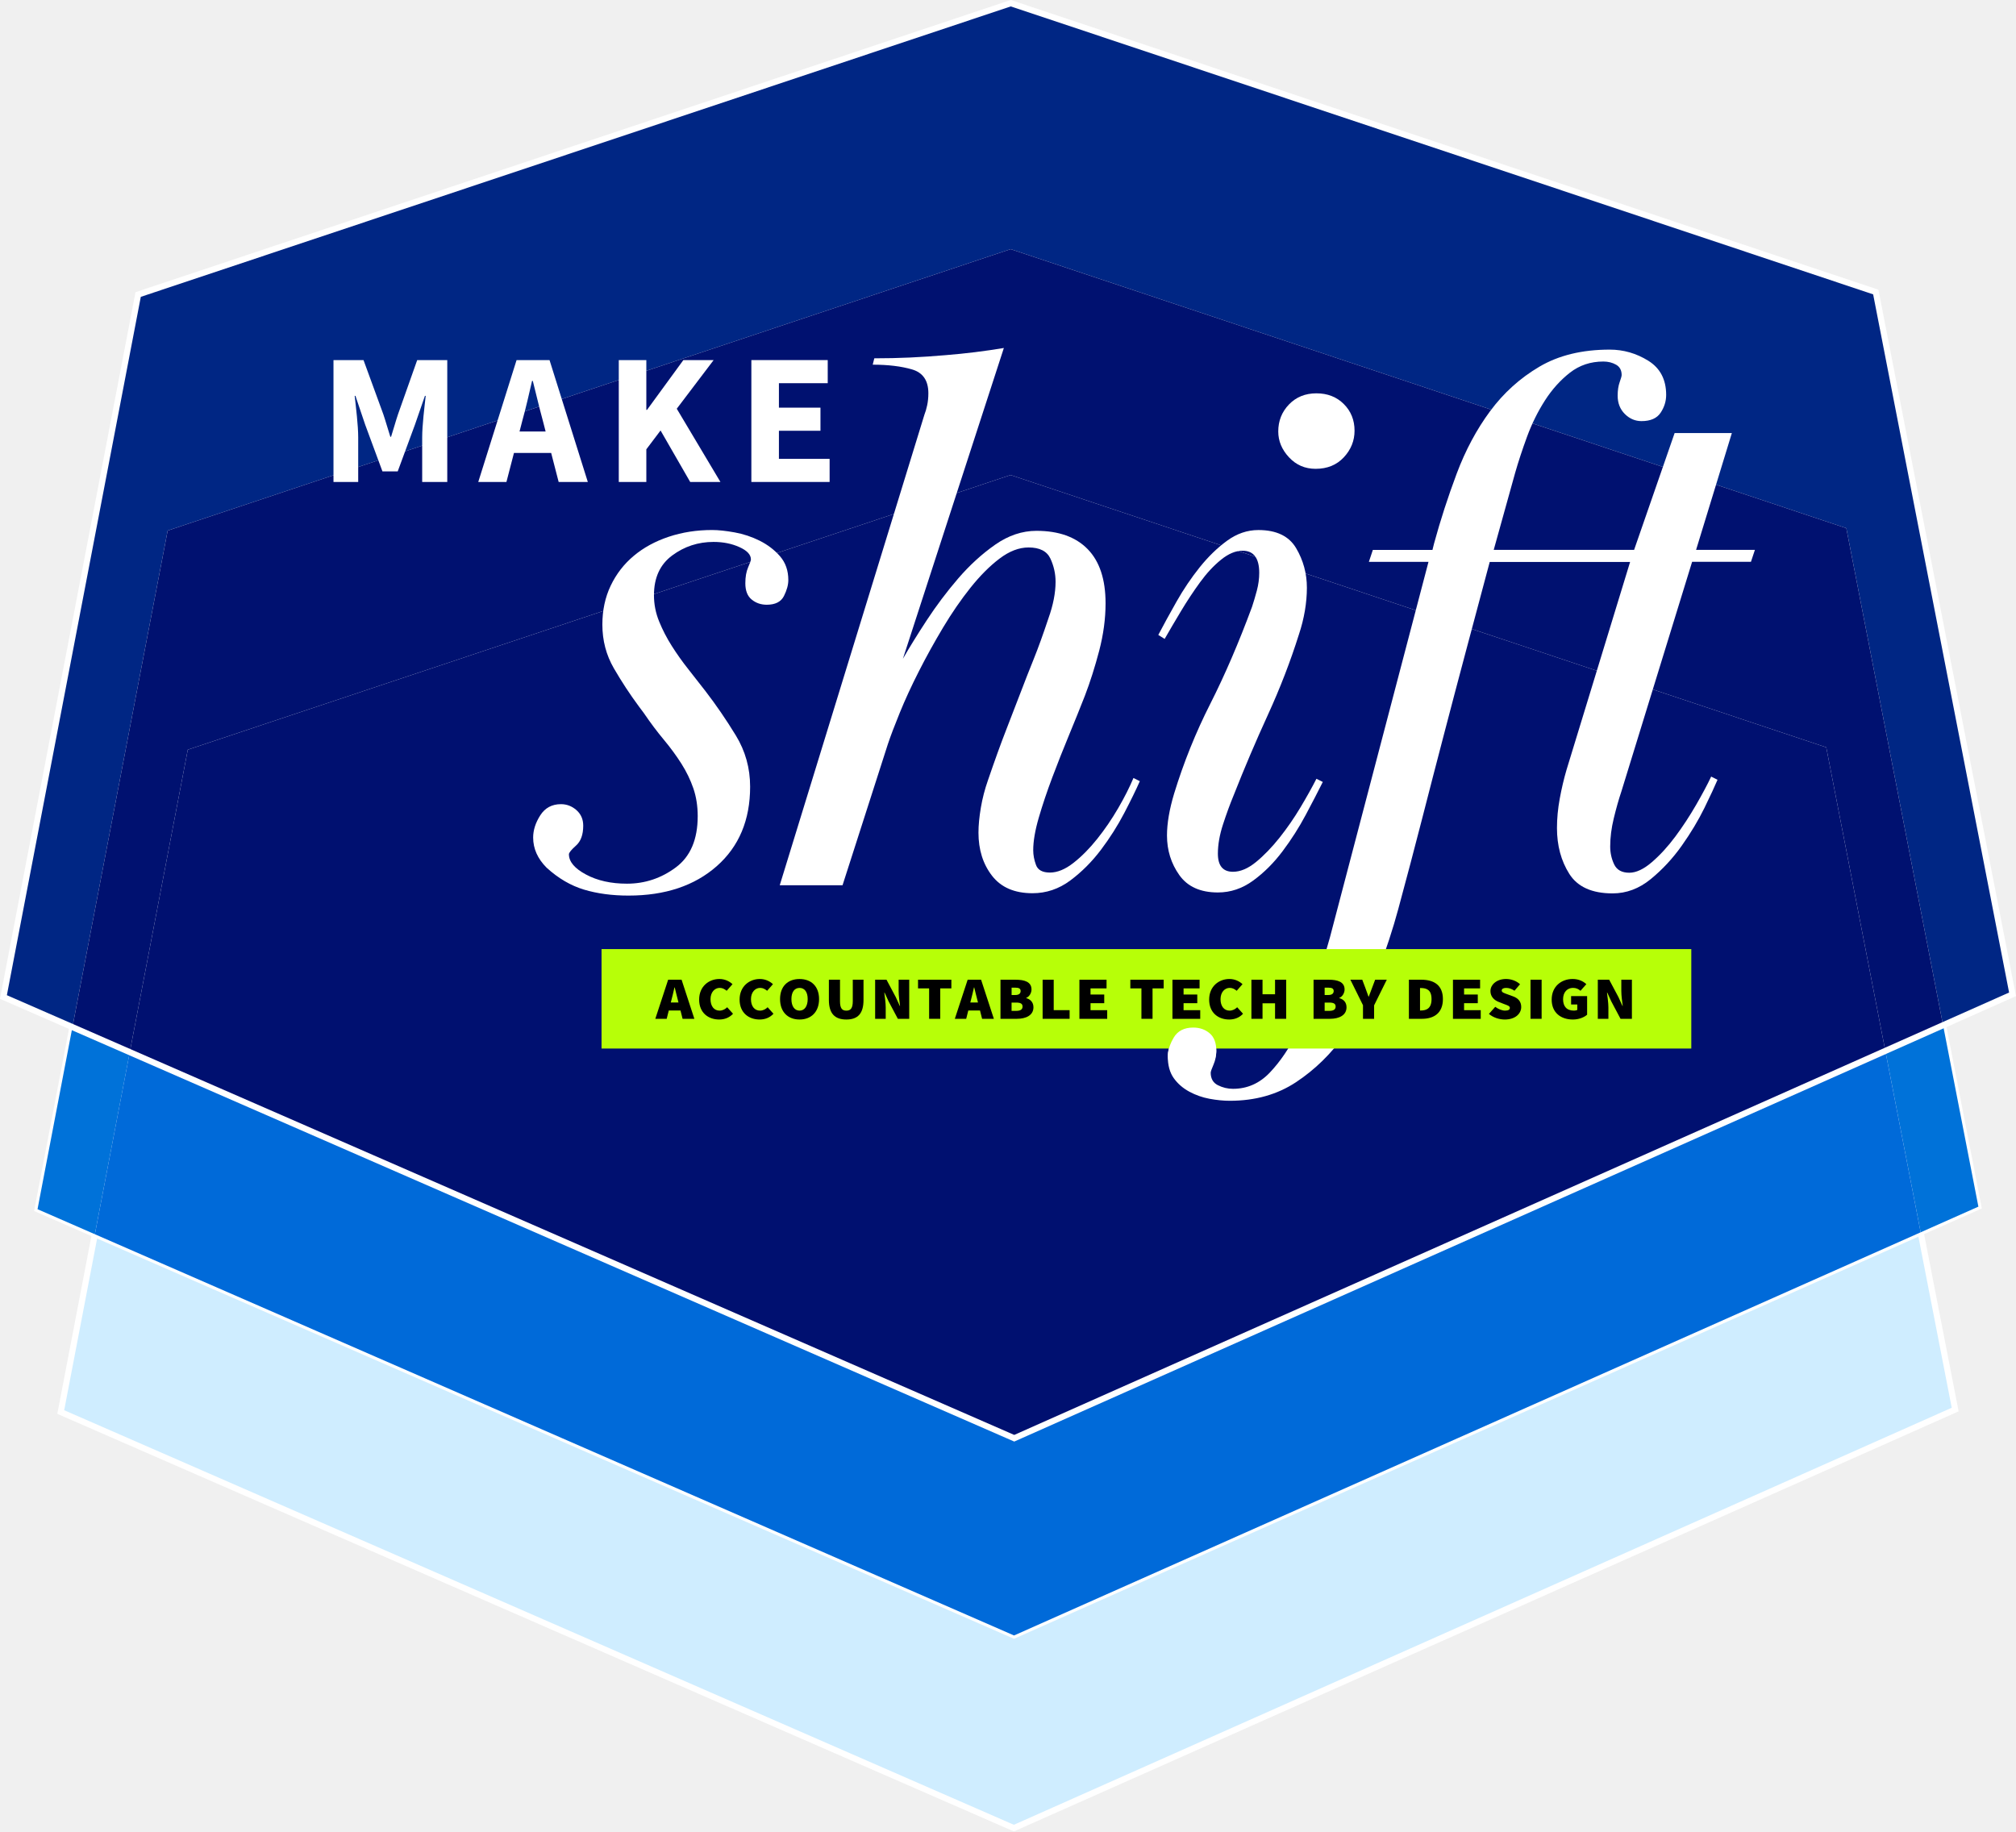
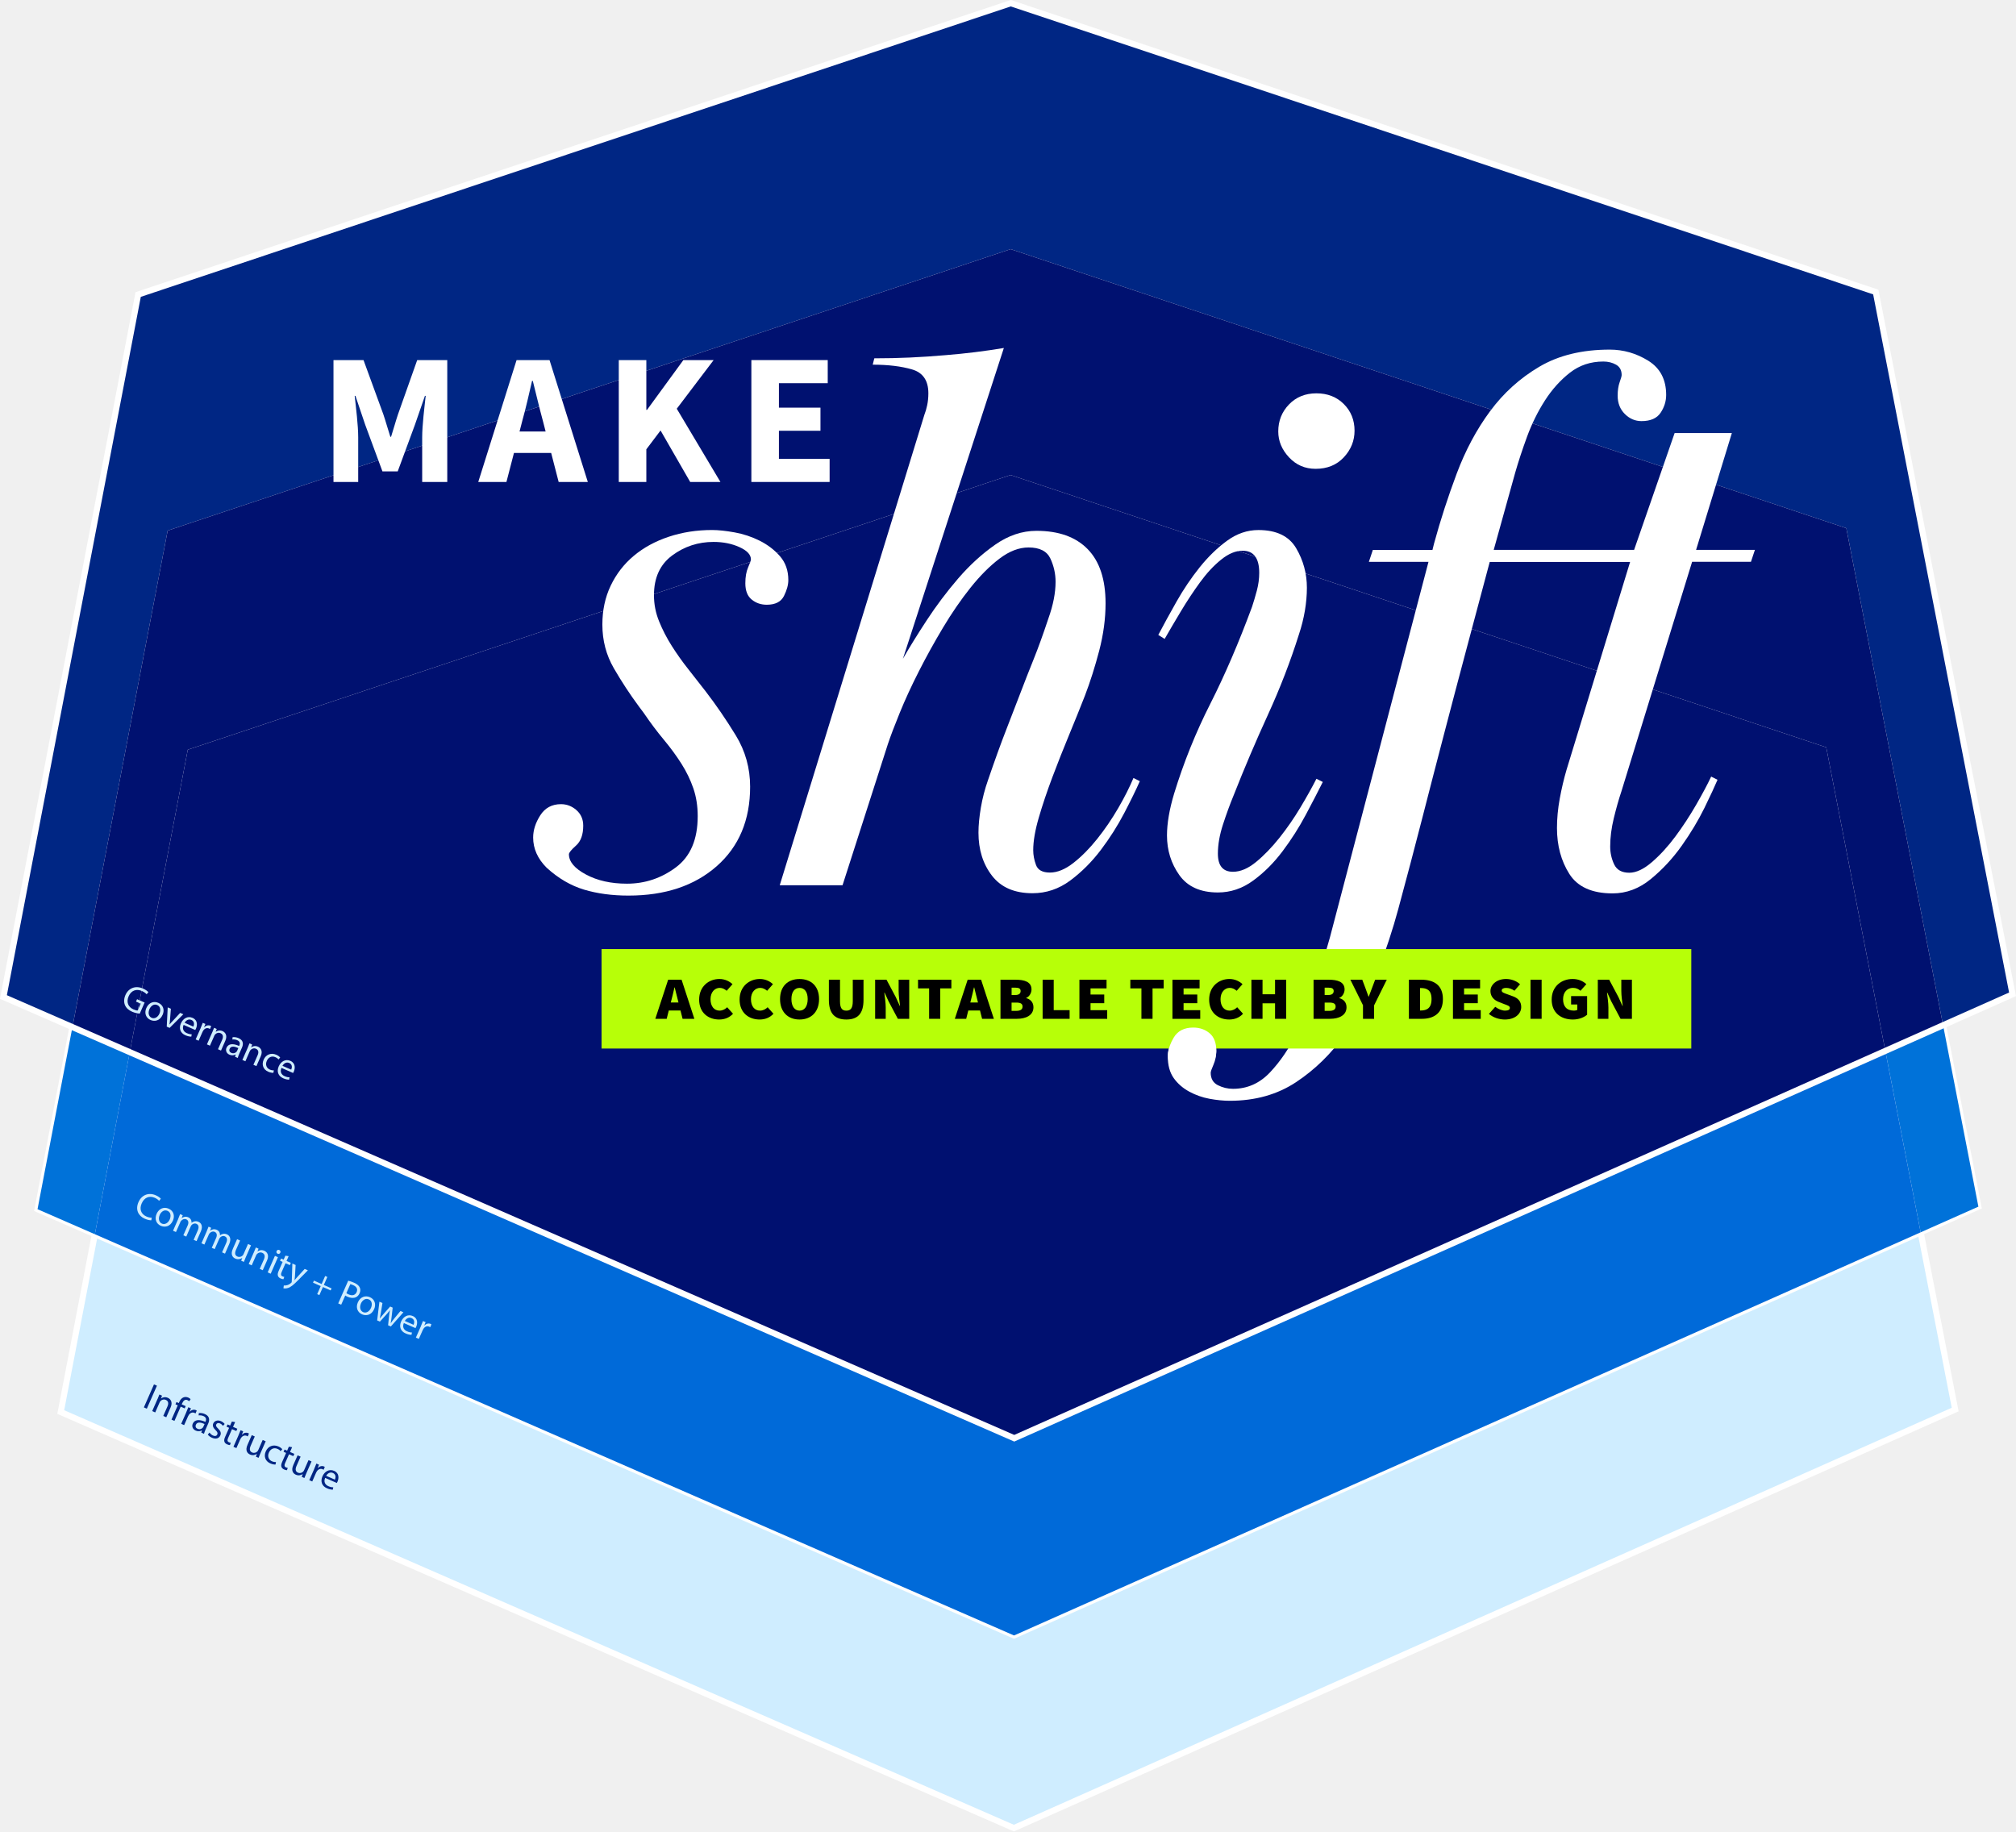
<svg xmlns="http://www.w3.org/2000/svg" id="Layer_2" data-name="Layer 2" viewBox="0 0 716.18 650.66">
  <defs>
    <style>
      .cls-1 {
        fill: #001070;
      }

      .cls-2 {
        fill: #0072d9;
      }

      .cls-3 {
        fill: #fff;
      }

      .cls-4 {
        fill: #b7ff08;
      }

      .cls-5 {
        fill: #006ad9;
      }

      .cls-6 {
        fill: #cfedff;
      }

      .cls-7 {
        fill: #001170;
      }

      .cls-8, .cls-9 {
        fill: none;
      }

+       .cls-10 {
+         isolation: isolate;
+       }
+ 
      .cls-9 {
        stroke: #fff;
        stroke-miterlimit: 10;
        stroke-width: 2.16px;
      }

-       .cls-10 {
+       .cls-11 {
        fill: #002684;
      }
    </style>
  </defs>
  <g id="a">
    <g>
      <polyline class="cls-6" points="682.31 437.81 360.23 581.04 33.7 438.49 21.58 501.66 360.18 649.48 694.57 500.78 682.31 437.81" />
      <polygon class="cls-9" points="359.02 168.76 648.77 265.51 694.57 500.78 360.18 649.48 21.58 501.66 66.71 266.35 359.02 168.76" />
      <rect class="cls-8" x="101.51" y="377.24" width="17.37" height="160.73" transform="translate(-353.04 374.18) rotate(-66.25)" />
      <rect class="cls-8" x="93.6" y="441.07" width="17.37" height="160.73" transform="translate(-416.19 405.07) rotate(-66.25)" />
+       <g class="cls-10">
+         <path class="cls-11" d="M55.75,492.3l-3.59,8.17-1.05-.46,3.59-8.17,1.05.46Z" />
+         <path class="cls-11" d="M55.97,497.04c.27-.61.47-1.11.65-1.61l.94.42-.37,1h.02c.54-.42,1.46-.67,2.43-.24.81.36,1.86,1.4.97,3.41l-1.54,3.5-1.07-.47,1.49-3.38c.42-.95.41-1.89-.6-2.33-.7-.31-1.47-.05-1.91.46-.11.11-.21.28-.29.47l-1.55,3.53-1.07-.47,1.88-4.28Z" />
+         <path class="cls-11" d="M60.93,504.33l2.22-5.05-.82-.36.36-.81.82.36.12-.28c.36-.82.88-1.5,1.58-1.75.57-.21,1.17-.14,1.67.08.38.17.67.39.83.57l-.51.76c-.13-.14-.32-.3-.62-.43-.91-.4-1.49.3-1.89,1.2l-.14.32,1.42.62-.36.81-1.42-.62-2.22,5.06-1.05-.46Z" />
+         <path class="cls-11" d="M66.14,501.8c.3-.69.55-1.29.76-1.85l.93.41-.47,1.17.05.02c.61-.67,1.47-.88,2.19-.57.12.05.2.1.29.17l-.44,1.01c-.1-.07-.2-.13-.35-.2-.75-.33-1.54,0-2.03.74-.09.13-.19.29-.27.48l-1.38,3.13-1.05-.46,1.78-4.04Z" />
+         <path class="cls-11" d="M71.51,508.98l.24-.78-.04-.02c-.53.32-1.34.45-2.18.08-1.19-.52-1.43-1.63-1.05-2.47.62-1.42,2.23-1.64,4.49-.63l.05-.12c.21-.48.46-1.42-.74-1.94-.55-.24-1.19-.32-1.72-.24l.07-.81c.62-.1,1.42,0,2.16.33,1.79.79,1.69,2.21,1.17,3.38l-.97,2.19c-.22.51-.42,1.02-.52,1.45l-.97-.43ZM72.67,505.92c-1.15-.54-2.57-.91-3.07.23-.3.69.01,1.22.56,1.46.76.34,1.46.06,1.85-.36.08-.09.16-.2.21-.31l.45-1.02Z" />
+         <path class="cls-11" d="M74.45,508.97c.22.35.69.81,1.22,1.04.78.34,1.31.11,1.52-.37.22-.51.04-.92-.62-1.56-.89-.84-1.13-1.64-.82-2.34.42-.95,1.52-1.38,2.78-.83.59.26,1.04.66,1.28,1l-.61.66c-.17-.25-.51-.63-1.05-.87-.63-.28-1.14-.07-1.33.37-.21.48.04.86.68,1.48.85.84,1.15,1.58.76,2.45-.45,1.03-1.57,1.41-2.97.79-.64-.28-1.17-.7-1.47-1.13l.62-.7Z" />
+         <path class="cls-11" d="M83.52,505.25l-.74,1.68,1.53.67-.36.81-1.53-.67-1.39,3.16c-.32.73-.3,1.23.3,1.49.28.12.5.18.65.2l-.3.82c-.24,0-.6-.09-1.01-.27-.5-.22-.83-.55-.95-.96-.16-.45-.04-1.02.26-1.71l1.41-3.2-.91-.4.36-.81.91.4.62-1.41,1.16.18Z" />
+         <path class="cls-11" d="M84.7,509.97c.3-.69.55-1.29.76-1.85l.93.41-.47,1.17.05.02c.61-.67,1.47-.88,2.19-.57.12.05.2.1.29.17l-.44,1.01c-.1-.07-.2-.13-.35-.2-.75-.33-1.54,0-2.03.74-.09.13-.19.29-.27.47l-1.38,3.13-1.05-.46,1.78-4.04Z" />
+         <path class="cls-11" d="M92.51,516.31c-.27.61-.49,1.14-.66,1.62l-.95-.42.36-.98h-.02c-.49.34-1.38.69-2.42.23-.92-.41-1.8-1.4-.89-3.46l1.51-3.43,1.07.47-1.43,3.25c-.49,1.12-.48,2.02.49,2.44.71.32,1.43.04,1.83-.35.13-.13.25-.31.34-.5l1.58-3.6,1.07.47-1.88,4.27Z" />
+         <path class="cls-11" d="M97.85,520.31c-.34.02-1.05-.05-1.83-.4-1.77-.78-2.39-2.49-1.6-4.28.79-1.81,2.61-2.57,4.52-1.73.63.28,1.12.68,1.35.95l-.6.72c-.19-.26-.53-.57-1.11-.82-1.35-.59-2.51.08-3.05,1.31-.6,1.36-.09,2.58,1.07,3.09.61.27,1.08.29,1.44.29l-.17.88Z" />
+         <path class="cls-11" d="M103.77,514.16l-.74,1.69,1.53.67-.36.81-1.53-.67-1.39,3.16c-.32.73-.3,1.23.3,1.49.28.12.5.18.65.2l-.3.82c-.24,0-.6-.09-1.01-.27-.5-.22-.83-.55-.95-.96-.16-.45-.04-1.02.26-1.71l1.41-3.2-.91-.4.36-.81.91.4.62-1.41,1.17.18Z" />
+         <path class="cls-11" d="M108.79,523.48c-.27.61-.49,1.14-.66,1.62l-.95-.42.36-.98h-.02c-.49.34-1.38.69-2.42.23-.92-.41-1.8-1.4-.89-3.46l1.51-3.43,1.07.47-1.43,3.25c-.49,1.12-.48,2.02.49,2.44.72.32,1.43.04,1.83-.35.13-.13.25-.31.34-.5l1.58-3.6,1.07.47-1.88,4.27Z" />
+         <path class="cls-11" d="M111.64,521.82c.3-.69.55-1.29.76-1.85l.93.41-.47,1.17.05.02c.61-.67,1.47-.88,2.19-.57.12.05.2.1.29.17l-.44,1.01c-.1-.07-.2-.13-.35-.2-.75-.33-1.54,0-2.03.74-.09.13-.19.29-.27.48l-1.38,3.13-1.05-.46,1.78-4.04Z" />
+         <path class="cls-11" d="M115.51,525.07c-.61,1.45.05,2.45,1.12,2.92.76.34,1.28.41,1.76.41l-.15.84c-.45,0-1.18-.08-2.11-.5-1.81-.79-2.36-2.46-1.58-4.23.78-1.77,2.43-2.7,4.14-1.95,1.92.84,1.68,2.75,1.21,3.83-.1.22-.19.38-.25.48l-4.12-1.81ZM118.97,525.68c.31-.67.48-1.86-.72-2.38-1.08-.47-1.99.31-2.4,1.01l3.12,1.37Z" />
+       </g>
      <polygon class="cls-9" points="359.04 88.52 655.9 187.65 702.82 428.69 360.23 581.04 13.33 429.6 59.56 188.51 359.04 88.52" />
      <path class="cls-2" d="M25.73,364.91l-12.4,64.69,20.37,8.89,12.41-64.69-20.37-8.89M690.27,364.23l-20.51,9.12,12.55,64.46,20.51-9.12-12.55-64.46" />
-       <polyline class="cls-10" points="359.08 1.14 49.08 104.64 1.22 354.21 25.73 364.91 59.56 188.51 359.04 88.52 655.9 187.65 690.27 364.23 714.95 353.26 666.37 103.75 359.08 1.14" />
+       <polyline class="cls-11" points="359.08 1.14 49.08 104.64 1.22 354.21 25.73 364.91 59.56 188.51 359.04 88.52 655.9 187.65 690.27 364.23 714.95 353.26 666.37 103.75 359.08 1.14" />
      <polyline class="cls-7" points="359.04 88.52 59.56 188.51 25.73 364.91 46.1 373.8 66.71 266.35 359.02 168.76 648.77 265.51 669.76 373.35 690.27 364.23 655.9 187.65 359.04 88.52" />
      <polyline class="cls-1" points="359.02 168.76 66.71 266.35 46.1 373.8 360.31 510.97 669.76 373.35 648.77 265.51 359.02 168.76" />
      <rect class="cls-8" x="70.98" y="292.3" width="17.37" height="160.73" transform="translate(-293.53 295.5) rotate(-66.25)" />
+       <g class="cls-10">
+         <path class="cls-6" d="M49.66,360.11c-.55-.04-1.6-.17-2.71-.66-1.24-.54-2.12-1.31-2.58-2.42-.4-.99-.36-2.27.2-3.54,1.08-2.43,3.54-3.48,6.28-2.27.95.42,1.6.95,1.87,1.27l-.63.75c-.35-.39-.83-.78-1.65-1.15-1.99-.88-3.83-.21-4.73,1.84-.91,2.07-.2,3.85,1.7,4.68.69.3,1.21.42,1.5.4l1.07-2.44-1.66-.73.37-.85,2.69,1.18-1.73,3.93Z" />
+         <path class="cls-6" d="M57.76,360.55c-.95,2.17-2.87,2.45-4.29,1.83-1.59-.7-2.3-2.4-1.48-4.26.86-1.96,2.65-2.55,4.28-1.83,1.68.74,2.29,2.47,1.5,4.26ZM53.08,358.56c-.57,1.29-.25,2.58.79,3.04,1.02.45,2.2-.17,2.78-1.5.44-.99.49-2.47-.77-3.03-1.26-.56-2.32.37-2.81,1.48Z" />
+         <path class="cls-6" d="M60.71,358.4l-.3,3.8c-.04.62-.1,1.17-.19,1.71l.04.02c.35-.43.73-.84,1.16-1.28l2.59-2.8,1.12.49-4.88,4.85-1.02-.45.35-6.85,1.14.5Z" />
+         <path class="cls-6" d="M65.23,364.12c-.61,1.45.05,2.45,1.12,2.92.76.34,1.28.41,1.76.41l-.15.84c-.45,0-1.18-.08-2.11-.49-1.81-.79-2.36-2.46-1.58-4.23.78-1.77,2.43-2.71,4.14-1.95,1.92.84,1.68,2.75,1.21,3.83-.1.22-.2.38-.26.48l-4.12-1.81ZM68.69,364.73c.31-.67.48-1.86-.72-2.38-1.08-.47-1.99.31-2.4,1.01l3.12,1.37Z" />
+         <path class="cls-6" d="M71.28,365.23c.3-.69.55-1.29.76-1.85l.93.41-.47,1.17.05.02c.61-.67,1.47-.88,2.19-.57.12.05.2.1.29.17l-.44,1.01c-.1-.07-.2-.13-.35-.2-.75-.33-1.54,0-2.03.74-.09.13-.19.29-.27.48l-1.38,3.13-1.05-.46,1.78-4.04Z" />
+         <path class="cls-6" d="M75.4,366.76c.27-.61.47-1.11.65-1.61l.95.42-.37,1h.02c.54-.42,1.45-.67,2.42-.24.81.36,1.86,1.4.98,3.41l-1.54,3.5-1.07-.47,1.49-3.38c.42-.95.41-1.89-.6-2.33-.7-.31-1.47-.05-1.91.46-.11.11-.21.28-.29.46l-1.55,3.53-1.07-.47,1.88-4.28Z" />
+         <path class="cls-6" d="M83.5,375.43l.24-.78-.04-.02c-.53.32-1.34.45-2.18.08-1.19-.52-1.43-1.63-1.05-2.47.62-1.42,2.23-1.64,4.49-.63l.05-.12c.21-.48.46-1.42-.74-1.94-.55-.24-1.19-.32-1.72-.24l.07-.81c.62-.1,1.42,0,2.16.33,1.79.79,1.69,2.21,1.17,3.38l-.97,2.2c-.22.51-.42,1.02-.52,1.45l-.97-.43ZM84.66,372.36c-1.15-.54-2.56-.91-3.07.23-.3.69.01,1.22.56,1.46.76.34,1.46.06,1.85-.36.08-.09.16-.2.21-.31l.45-1.02Z" />
+         <path class="cls-6" d="M87.98,372.29c.27-.61.47-1.11.65-1.61l.95.42-.37,1h.02c.54-.42,1.46-.67,2.42-.24.81.36,1.86,1.4.98,3.41l-1.54,3.5-1.07-.47,1.49-3.38c.42-.95.41-1.89-.59-2.33-.7-.31-1.47-.05-1.91.46-.11.11-.21.28-.29.46l-1.55,3.53-1.07-.47,1.88-4.28Z" />
+         <path class="cls-6" d="M97.1,381.15c-.34.02-1.05-.05-1.83-.4-1.77-.78-2.39-2.49-1.6-4.28.79-1.81,2.61-2.57,4.52-1.73.63.28,1.12.68,1.35.95l-.6.72c-.19-.26-.53-.57-1.11-.82-1.35-.59-2.51.08-3.05,1.31-.6,1.36-.09,2.58,1.07,3.09.61.27,1.08.29,1.44.29l-.17.88Z" />
+         <path class="cls-6" d="M99.98,379.41c-.61,1.45.05,2.45,1.12,2.92.76.34,1.28.41,1.76.41l-.15.84c-.45,0-1.18-.08-2.11-.5-1.81-.79-2.36-2.46-1.58-4.23.78-1.77,2.43-2.7,4.14-1.95,1.92.84,1.68,2.75,1.21,3.83-.1.22-.19.38-.25.48l-4.12-1.81ZM103.45,380.02c.31-.67.48-1.86-.72-2.38-1.08-.47-1.99.31-2.4,1.01l3.12,1.37Z" />
+       </g>
      <g>
        <path class="cls-3" d="M118.46,127.93h10.68l7.03,19.24c.87,2.56,1.63,5.33,2.49,8h.27c.87-2.67,1.6-5.44,2.47-8l6.81-19.24h10.68v43.3h-8.91v-15.89c0-4.22.79-10.52,1.25-14.71h-.27l-3.55,10.25-6.12,16.59h-5.43l-6.13-16.59-3.46-10.25h-.27c.46,4.19,1.25,10.49,1.25,14.71v15.89h-8.78v-43.3h-.01Z" />
        <path class="cls-3" d="M183.51,127.93h11.71l13.6,43.3h-10.36l-5.66-21.93c-1.2-4.33-2.36-9.45-3.52-13.97h-.27c-1.05,4.57-2.2,9.64-3.41,13.97l-5.69,21.93h-10.01l13.61-43.3ZM178.88,153.31h20.83v7.61h-20.83v-7.61Z" />
        <path class="cls-3" d="M219.82,127.93h9.79v17.69h.24l12.91-17.69h10.76l-13.1,17.28,15.51,26.02h-10.74l-10.53-18.29-5.05,6.69v11.6h-9.79v-43.3h0Z" />
        <path class="cls-3" d="M266.92,127.93h27.13v8.21h-17.34v8.69h14.76v8.21h-14.76v9.98h18.01v8.21h-27.8v-43.3h0Z" />
        <path class="cls-3" d="M278.5,211.74c1.03-2.07,1.55-3.95,1.55-5.65,0-3.39-.99-6.21-2.96-8.47s-4.38-4.09-7.2-5.51c-2.82-1.41-5.79-2.4-8.89-2.96-3.11-.56-5.79-.85-8.05-.85-5.46,0-10.59.8-15.39,2.4-4.8,1.6-8.94,3.86-12.42,6.78-3.49,2.92-6.21,6.45-8.19,10.59-1.98,4.14-2.96,8.75-2.96,13.84,0,5.65,1.36,10.83,4.09,15.53,2.73,4.71,5.69,9.23,8.89,13.55l1.69,2.26c2.44,3.58,4.84,6.78,7.2,9.6,2.35,2.82,4.42,5.65,6.21,8.47,1.79,2.82,3.2,5.74,4.24,8.75,1.03,3.01,1.55,6.31,1.55,9.88,0,8.29-2.59,14.36-7.77,18.21-5.18,3.86-10.97,5.79-17.37,5.79-5.65,0-10.5-1.08-14.54-3.25-4.05-2.16-6.07-4.56-6.07-7.2,0-.56.85-1.6,2.54-3.11,1.69-1.5,2.54-3.86,2.54-7.06,0-2.26-.8-4.09-2.4-5.51-1.6-1.41-3.44-2.12-5.51-2.12-3.2,0-5.65,1.32-7.34,3.95-1.69,2.64-2.54,5.27-2.54,7.91,0,3.95,1.6,7.53,4.8,10.73,4.14,3.77,8.56,6.35,13.27,7.77,4.7,1.41,9.98,2.12,15.81,2.12,12.99,0,23.44-3.49,31.34-10.45s11.86-16.38,11.86-28.24c0-6.59-1.69-12.66-5.08-18.21-3.39-5.55-6.97-10.77-10.73-15.67-1.88-2.44-3.91-5.03-6.07-7.76-2.17-2.73-4.14-5.51-5.93-8.33-1.79-2.82-3.3-5.74-4.52-8.75-1.23-3.01-1.83-6.11-1.83-9.32,0-6.21,2.16-10.92,6.49-14.12,4.33-3.2,9.22-4.8,14.68-4.8,3.39,0,6.45.61,9.18,1.84,2.73,1.23,4.09,2.68,4.09,4.38,0,.38-.33,1.32-.99,2.82-.66,1.51-.99,3.39-.99,5.65,0,2.64.75,4.57,2.26,5.79,1.5,1.23,3.29,1.84,5.37,1.84,3.02-.01,5.05-1.04,6.09-3.11h0Z" />
        <path class="cls-3" d="M397.26,287.08c-2.26,3.89-4.76,7.55-7.48,10.96-2.73,3.42-5.55,6.27-8.47,8.55s-5.7,3.41-8.33,3.41-4.28-.9-4.94-2.69-.99-3.54-.99-5.24c0-3.21.66-7.08,1.98-11.6,1.32-4.53,2.92-9.29,4.8-14.29s3.86-10,5.93-15,3.95-9.67,5.65-14.01c1.88-4.91,3.57-10.24,5.08-15.99,1.5-5.75,2.26-11.37,2.26-16.84,0-8.49-2.12-14.9-6.35-19.24-4.24-4.34-10.31-6.51-18.21-6.51-5.08,0-9.98,1.65-14.68,4.94-4.71,3.3-9.08,7.3-13.13,12-4.05,4.71-7.76,9.65-11.15,14.82-3.39,5.18-6.21,9.74-8.47,13.69l35.86-110.41c-6.78,1.13-13.65,1.98-20.61,2.54-4.33.38-8.57.66-12.71.85-4.14.19-8.38.28-12.71.28l-.56,2.26c5.46,0,10.12.56,13.98,1.69,3.86,1.13,5.79,3.95,5.79,8.47,0,1.51-.14,2.92-.42,4.24-.28,1.32-.61,2.45-.99,3.39l-51.39,167.16h22.31l16.09-50.1c.94-2.83,2.35-6.55,4.24-11.18,1.88-4.62,4.14-9.53,6.78-14.72,2.63-5.19,5.51-10.38,8.61-15.57,3.11-5.19,6.35-9.9,9.74-14.15,3.39-4.24,6.82-7.69,10.31-10.33,3.48-2.64,6.92-3.96,10.31-3.96,3.95,0,6.54,1.32,7.77,3.96,1.22,2.64,1.83,5.38,1.83,8.21,0,3.96-.85,8.3-2.54,13.02-1.88,5.66-3.62,10.47-5.22,14.44-1.6,3.96-3.15,7.92-4.66,11.89-1.51,3.96-3.2,8.35-5.08,13.16s-4.05,10.8-6.5,17.97c-1.13,3.21-1.98,6.47-2.54,9.77s-.85,6.27-.85,8.91c0,6.04,1.6,11.14,4.8,15.28,3.2,4.15,8,6.23,14.4,6.23,4.89,0,9.36-1.51,13.41-4.52,4.04-3.01,7.67-6.64,10.87-10.87,3.2-4.24,5.97-8.61,8.33-13.13,2.35-4.52,4.19-8.28,5.51-11.29l-2.26-1.13c-1.36,3.23-3.14,6.79-5.4,10.68h0Z" />
        <path class="cls-3" d="M444.78,215.6c-4.71,12.74-9.65,24.22-14.82,34.43-5.18,10.21-9.46,20.85-12.85,31.9-1.69,5.62-2.54,10.59-2.54,14.9,0,5.25,1.46,9.94,4.38,14.06s7.48,6.18,13.7,6.18c4.52,0,8.7-1.41,12.56-4.24,3.86-2.82,7.34-6.3,10.45-10.45,3.11-4.14,5.83-8.42,8.19-12.85,2.35-4.42,4.38-8.33,6.07-11.72l-2.26-1.13c-1.51,2.96-3.39,6.34-5.65,10.13s-4.76,7.4-7.48,10.83c-2.73,3.42-5.51,6.3-8.33,8.61s-5.55,3.47-8.19,3.47c-3.58,0-5.36-2.15-5.36-6.46,0-3.19.61-6.65,1.83-10.4,1.22-3.75,2.49-7.21,3.81-10.4,3.76-9.56,7.81-19.06,12.14-28.53,4.33-9.46,8-18.97,11.01-28.53.94-2.81,1.64-5.62,2.12-8.43.47-2.81.71-5.53.71-8.15,0-5.06-1.27-9.74-3.81-14.05s-7.02-6.46-13.41-6.46c-3.95,0-7.67,1.27-11.15,3.81-3.48,2.54-6.73,5.7-9.74,9.46-3.01,3.77-5.74,7.81-8.19,12.14-2.45,4.33-4.62,8.29-6.49,11.86l2.26,1.41c1.7-2.96,3.62-6.24,5.79-9.85,2.16-3.6,4.42-7.02,6.78-10.26,2.35-3.23,4.84-5.92,7.48-8.04,2.63-2.13,5.18-3.19,7.62-3.19,3.95,0,5.93,2.62,5.93,7.87,0,2.06-.28,4.17-.85,6.32-.58,2.15-1.15,4.07-1.71,5.76h0Z" />
        <path class="cls-3" d="M467.37,166.56c4.14,0,7.48-1.36,10.02-4.09,2.54-2.73,3.81-5.88,3.81-9.46,0-3.76-1.27-6.92-3.81-9.46-2.54-2.54-5.79-3.81-9.74-3.81s-7.2,1.32-9.74,3.95c-2.54,2.64-3.81,5.84-3.81,9.6,0,3.39,1.27,6.45,3.81,9.18s5.69,4.09,9.46,4.09h0Z" />
        <path class="cls-3" d="M575.99,281.2l25.13-81.6h20.9l1.41-4.24h-20.9l12.71-41.51h-20.33l-14.4,41.51h-49.87l7.62-27.39c1.13-3.95,2.54-8.23,4.23-12.85,1.7-4.61,3.81-8.89,6.35-12.85s5.51-7.24,8.89-9.88c3.39-2.63,7.34-3.95,11.86-3.95,1.7,0,3.2.38,4.52,1.13s1.98,1.98,1.98,3.67c0,.38-.24,1.23-.71,2.54-.47,1.32-.71,2.92-.71,4.8,0,2.64.85,4.8,2.54,6.49s3.67,2.54,5.93,2.54c3.2,0,5.46-.99,6.78-2.96,1.32-1.98,1.98-4.09,1.98-6.35,0-5.46-2.12-9.5-6.35-12.14-4.24-2.63-8.8-3.95-13.7-3.95-9.79,0-18.12,2.02-24.99,6.07s-12.71,9.32-17.51,15.81-8.75,13.88-11.86,22.17-5.79,16.57-8.05,24.85l-.56,2.26h-21.18l-1.41,4.24h21.18l-35.01,133.4c-1.32,4.72-2.92,10.15-4.8,16.29-1.88,6.13-4.19,11.99-6.92,17.56-2.73,5.56-5.93,10.28-9.6,14.16-3.67,3.87-8.05,5.81-13.13,5.81-1.88,0-3.67-.43-5.37-1.29-1.69-.86-2.54-2.34-2.54-4.43,0-.38.33-1.34.99-2.86.66-1.53.99-3.15.99-4.87,0-2.86-.8-4.96-2.4-6.29-1.6-1.34-3.53-2-5.79-2-3.2,0-5.51,1.17-6.92,3.53-1.41,2.35-2.12,4.56-2.12,6.64,0,3.2.71,5.79,2.12,7.77,1.41,1.98,3.25,3.57,5.51,4.8,2.26,1.22,4.66,2.07,7.2,2.54,2.54.47,4.94.71,7.2.71,9.04,0,16.9-2.21,23.58-6.64,6.68-4.43,12.42-10.04,17.22-16.82,4.8-6.79,8.71-14.19,11.72-22.2,3.01-8.01,5.46-15.51,7.34-22.48,3.01-11.12,5.83-21.82,8.47-32.09,2.63-10.28,5.27-20.46,7.91-30.54,2.63-10.09,5.27-20.07,7.91-29.98,2.63-9.9,5.37-20.12,8.19-30.68h49.87l-22.59,73.87c-.94,3.21-1.74,6.61-2.4,10.19-.66,3.59-.99,7.08-.99,10.47,0,6.23,1.46,11.65,4.38,16.28,2.92,4.62,8.05,6.94,15.39,6.94,4.89,0,9.41-1.69,13.55-5.08,4.14-3.39,7.81-7.34,11.01-11.86s5.88-8.99,8.05-13.41c2.16-4.42,3.71-7.77,4.66-10.02l-2.26-1.13c-1.32,2.8-3.11,6.16-5.37,10.08-2.26,3.92-4.71,7.65-7.34,11.2-2.64,3.55-5.41,6.58-8.33,9.1-2.92,2.52-5.6,3.78-8.05,3.78-2.64,0-4.43-.99-5.37-2.96-.94-1.98-1.41-4.09-1.41-6.35,0-3.2.42-6.54,1.27-10.02.86-3.55,1.75-6.71,2.7-9.53h0Z" />
      </g>
      <g>
        <g>
          <rect class="cls-4" x="213.7" y="337.19" width="387.13" height="35.33" />
          <path d="M237.36,348.07h4.77l4.54,13.89h-4.18l-1.7-6.75c-.37-1.32-.73-3.01-1.1-4.4h-.09c-.32,1.41-.69,3.08-1.06,4.4l-1.7,6.75h-4.04l4.56-13.89h0ZM236.07,356.17h7.3v2.84h-7.3v-2.84Z" />
          <path d="M248.37,355.12c0-4.66,3.44-7.31,7.21-7.31,1.97,0,3.58.85,4.64,1.84l-2.07,2.35c-.73-.6-1.47-1.03-2.48-1.03-1.74,0-3.26,1.5-3.26,4.02s1.29,4.06,3.21,4.06c1.15,0,2.07-.56,2.71-1.2l2.07,2.31c-1.26,1.37-2.98,2.05-4.91,2.05-3.81,0-7.12-2.35-7.12-7.09h0Z" />
          <path d="M262.74,355.12c0-4.66,3.44-7.31,7.21-7.31,1.97,0,3.58.85,4.64,1.84l-2.07,2.35c-.73-.6-1.47-1.03-2.48-1.03-1.74,0-3.26,1.5-3.26,4.02s1.29,4.06,3.21,4.06c1.15,0,2.07-.56,2.71-1.2l2.07,2.31c-1.26,1.37-2.98,2.05-4.91,2.05-3.81,0-7.12-2.35-7.12-7.09h0Z" />
          <path d="M277.11,354.95c0-4.57,2.8-7.13,6.93-7.13s6.93,2.58,6.93,7.13-2.8,7.26-6.93,7.26-6.93-2.69-6.93-7.26ZM286.93,354.95c0-2.52-1.1-3.97-2.89-3.97s-2.89,1.45-2.89,3.97,1.1,4.1,2.89,4.1,2.89-1.58,2.89-4.1Z" />
          <path d="M294.46,355.25v-7.18h3.95v7.61c0,2.48.69,3.38,2.25,3.38s2.29-.9,2.29-3.38v-7.61h3.81v7.18c0,4.74-1.93,6.96-6.1,6.96s-6.2-2.22-6.2-6.96Z" />
          <path d="M310.89,348.07h4.04l3.3,6.2,1.42,3.12h.09c-.18-1.5-.5-3.59-.5-5.3v-4.02h3.76v13.89h-4.04l-3.3-6.22-1.42-3.1h-.09c.18,1.58.5,3.59.5,5.3v4.02h-3.76v-13.89Z" />
          <path d="M330.08,351.15h-3.95v-3.08h11.84v3.08h-3.95v10.81h-3.95v-10.81h.01Z" />
          <path d="M343.76,348.07h4.77l4.54,13.89h-4.18l-1.7-6.75c-.37-1.32-.73-3.01-1.1-4.4h-.09c-.32,1.41-.69,3.08-1.06,4.4l-1.7,6.75h-4.04l4.56-13.89ZM342.47,356.17h7.3v2.84h-7.3v-2.84Z" />
          <path d="M355.42,348.07h5.37c3.12,0,5.65.73,5.65,3.46,0,1.2-.73,2.56-1.88,2.99v.09c1.42.38,2.57,1.41,2.57,3.25,0,2.86-2.66,4.1-5.88,4.1h-5.83v-13.89h0ZM360.7,353.5c1.29,0,1.88-.56,1.88-1.41s-.6-1.2-1.88-1.2h-1.33v2.61h1.33ZM360.97,359.14c1.56,0,2.29-.51,2.29-1.54s-.73-1.41-2.29-1.41h-1.61v2.95h1.61Z" />
          <path d="M370.38,348.07h3.95v10.81h5.65v3.08h-9.59v-13.89h-.01Z" />
          <path d="M383.46,348.07h9.64v3.08h-5.69v2.18h4.87v3.08h-4.87v2.48h5.92v3.08h-9.87v-13.9h0Z" />
          <path d="M405.5,351.15h-3.95v-3.08h11.84v3.08h-3.95v10.81h-3.95v-10.81h.01Z" />
          <path d="M416.51,348.07h9.64v3.08h-5.69v2.18h4.87v3.08h-4.87v2.48h5.92v3.08h-9.87v-13.9h0Z" />
          <path d="M429.55,355.12c0-4.66,3.44-7.31,7.21-7.31,1.97,0,3.58.85,4.64,1.84l-2.07,2.35c-.73-.6-1.47-1.03-2.48-1.03-1.74,0-3.26,1.5-3.26,4.02s1.29,4.06,3.21,4.06c1.15,0,2.07-.56,2.71-1.2l2.07,2.31c-1.26,1.37-2.98,2.05-4.91,2.05-3.82,0-7.12-2.35-7.12-7.09h0Z" />
          <path d="M444.56,348.07h3.95v5.17h4.45v-5.17h3.95v13.89h-3.95v-5.51h-4.45v5.51h-3.95v-13.89Z" />
          <path d="M466.64,348.07h5.37c3.12,0,5.65.73,5.65,3.46,0,1.2-.73,2.56-1.88,2.99v.09c1.42.38,2.57,1.41,2.57,3.25,0,2.86-2.66,4.1-5.88,4.1h-5.83v-13.89h0ZM471.91,353.5c1.29,0,1.88-.56,1.88-1.41s-.6-1.2-1.88-1.2h-1.33v2.61h1.33ZM472.19,359.14c1.56,0,2.29-.51,2.29-1.54s-.73-1.41-2.29-1.41h-1.61v2.95h1.61Z" />
          <path d="M484.22,357.17l-4.5-9.1h4.22l1.1,2.91c.37,1.05.73,2.01,1.12,3.1h.09c.39-1.09.78-2.05,1.17-3.1l1.1-2.91h4.13l-4.5,9.1v4.79h-3.95v-4.79h.02Z" />
          <path d="M500.51,348.07h4.41c4.54,0,7.67,1.97,7.67,6.88s-3.12,7.01-7.44,7.01h-4.64v-13.89h0ZM504.69,359.01c2.16,0,3.86-.81,3.86-4.06s-1.7-3.93-3.86-3.93h-.23v7.99h.23Z" />
          <path d="M516.16,348.07h9.64v3.08h-5.69v2.18h4.87v3.08h-4.87v2.48h5.92v3.08h-9.87v-13.9h0Z" />
          <path d="M528.93,360.22l2.25-2.52c1.06.79,2.39,1.35,3.49,1.35,1.19,0,1.7-.36,1.7-.98,0-.66-.76-.88-2.02-1.35l-1.86-.73c-1.61-.6-3.01-1.86-3.01-3.87,0-2.37,2.29-4.31,5.55-4.31,1.7,0,3.58.6,4.96,1.86l-1.97,2.31c-1.01-.66-1.88-1-2.98-1-.96,0-1.56.32-1.56.94,0,.66.85.9,2.2,1.39l1.81.66c1.86.68,2.92,1.88,2.92,3.8,0,2.35-2.11,4.44-5.83,4.44-1.89,0-4.05-.64-5.65-1.99Z" />
          <path d="M543.71,348.07h3.95v13.89h-3.95v-13.89Z" />
          <path d="M551.23,355.12c0-4.66,3.44-7.31,7.44-7.31,2.2,0,3.81.85,4.87,1.84l-2.07,2.35c-.73-.6-1.47-1.03-2.66-1.03-2.02,0-3.53,1.5-3.53,4.02s1.24,4.06,3.9,4.06c.41,0,.87-.09,1.15-.26v-1.92h-2.2v-2.99h5.69v6.62c-1.06.94-2.94,1.71-5.05,1.71-4.19,0-7.54-2.35-7.54-7.09h0Z" />
          <path d="M567.62,348.07h4.04l3.3,6.2,1.42,3.12h.09c-.18-1.5-.5-3.59-.5-5.3v-4.02h3.76v13.89h-4.04l-3.3-6.22-1.42-3.1h-.09c.18,1.58.5,3.59.5,5.3v4.02h-3.76v-13.89Z" />
        </g>
        <path class="cls-3" d="M425.69,380.68c1.46.17,5.92-1.23,6.37-6.65.01-.22.03-.44.03-.67,0-2.86-.8-4.96-2.4-6.29-1.6-1.34-3.53-2-5.79-2-3.2,0-5.51,1.17-6.92,3.53-1.13,1.89-1.79,3.68-2.01,5.39-.67,7.47,6.57,6.21,10.72,6.69Z" />
      </g>
      <polyline class="cls-5" points="669.76 373.35 360.31 510.97 46.1 373.8 33.7 438.49 360.23 581.04 682.31 437.81 669.76 373.35" />
+       <g class="cls-10">
+         <path class="cls-6" d="M53.75,433.54c-.47.02-1.33-.12-2.33-.56-2.3-1.01-3.4-3.23-2.22-5.91,1.13-2.56,3.62-3.53,6.16-2.41,1.02.45,1.57.95,1.78,1.22l-.63.75c-.31-.37-.82-.77-1.5-1.07-1.92-.84-3.73-.18-4.67,1.97-.88,2-.29,3.79,1.69,4.67.64.28,1.36.44,1.87.42l-.15.93Z" />
+         <path class="cls-6" d="M61.41,433.67c-.95,2.17-2.87,2.45-4.29,1.83-1.59-.7-2.3-2.4-1.48-4.26.86-1.96,2.66-2.55,4.28-1.83,1.69.74,2.29,2.47,1.5,4.26ZM56.73,431.68c-.57,1.29-.25,2.58.79,3.04,1.02.45,2.2-.17,2.78-1.5.44-.99.5-2.47-.77-3.03-1.26-.55-2.32.37-2.81,1.48Z" />
+         <path class="cls-6" d="M63.33,432.96c.27-.61.47-1.11.65-1.61l.93.41-.37.97.04.02c.57-.41,1.35-.69,2.32-.27.8.35,1.19,1.1,1.14,1.91h.03c.33-.24.67-.39.99-.46.47-.11.92-.09,1.48.16.78.34,1.7,1.36.81,3.39l-1.52,3.46-1.04-.46,1.46-3.32c.5-1.13.38-1.99-.48-2.37-.61-.27-1.28-.03-1.69.42-.11.12-.23.3-.32.5l-1.59,3.62-1.04-.46,1.55-3.52c.41-.93.3-1.79-.51-2.15-.67-.29-1.39.03-1.79.49-.13.13-.23.3-.31.48l-1.56,3.54-1.04-.46,1.88-4.28Z" />
+         <path class="cls-6" d="M73.44,437.41c.27-.61.47-1.11.65-1.61l.93.41-.37.97.04.02c.57-.41,1.35-.69,2.32-.27.8.35,1.19,1.1,1.14,1.91h.02c.33-.24.67-.39.99-.46.47-.11.92-.09,1.48.16.78.34,1.7,1.36.81,3.39l-1.52,3.46-1.04-.46,1.46-3.32c.5-1.13.38-1.99-.48-2.37-.61-.27-1.28-.03-1.69.42-.11.12-.23.3-.32.5l-1.59,3.62-1.04-.46,1.55-3.52c.41-.93.3-1.79-.51-2.15-.67-.29-1.39.03-1.79.49-.13.13-.23.3-.31.48l-1.56,3.54-1.04-.46,1.88-4.28Z" />
+         <path class="cls-6" d="M87.29,446.7c-.27.61-.49,1.15-.66,1.62l-.95-.42.36-.98h-.02c-.49.34-1.38.68-2.42.23-.92-.4-1.8-1.4-.89-3.46l1.51-3.43,1.07.47-1.43,3.25c-.49,1.12-.48,2.02.49,2.44.72.31,1.43.04,1.83-.35.13-.13.25-.31.34-.5l1.58-3.6,1.07.47-1.88,4.27Z" />
+         <path class="cls-6" d="M90.24,444.8c.27-.61.47-1.11.65-1.61l.95.42-.37,1h.02c.54-.42,1.46-.67,2.42-.24.81.36,1.86,1.4.97,3.41l-1.54,3.5-1.07-.47,1.49-3.38c.42-.95.41-1.89-.59-2.33-.7-.31-1.47-.05-1.91.46-.11.11-.21.28-.29.46l-1.55,3.53-1.07-.47,1.88-4.28Z" />
+         <path class="cls-6" d="M95.09,452.05l2.58-5.87,1.07.47-2.58,5.87-1.07-.47ZM99.58,445.05c-.15.37-.54.54-.97.36-.38-.17-.51-.57-.35-.94.17-.38.57-.54.96-.37.4.18.53.58.36.96Z" />
+         <path class="cls-6" d="M102.53,446.31l-.74,1.68,1.53.67-.36.81-1.53-.67-1.39,3.16c-.32.73-.29,1.23.3,1.49.28.12.5.18.65.2l-.3.82c-.24,0-.6-.09-1.01-.27-.5-.22-.83-.55-.95-.96-.16-.45-.04-1.02.26-1.71l1.41-3.2-.91-.4.36-.81.91.4.62-1.41,1.16.18Z" />
+         <path class="cls-6" d="M105.02,449.41l-.24,4.03c-.04.45-.09.97-.15,1.36h.02c.26-.29.58-.69.91-1.05l2.68-2.93,1.13.5-3.44,3.48c-1.65,1.68-2.62,2.48-3.63,2.79-.72.23-1.33.18-1.61.12l.13-1.01c.3.03.73.02,1.16-.11.39-.1.94-.35,1.42-.79.1-.09.17-.16.2-.22.03-.06.04-.16.05-.31l.21-6.36,1.16.51Z" />
+         <path class="cls-6" d="M116.29,453.67l-1.25,2.85,2.74,1.21-.32.73-2.74-1.21-1.26,2.87-.78-.34,1.26-2.87-2.74-1.21.32-.73,2.74,1.21,1.25-2.85.78.34Z" />
+         <path class="cls-6" d="M123.72,455c.55.14,1.25.36,2.09.73,1.04.46,1.7,1.04,1.99,1.69.28.58.28,1.29-.04,2.02-.33.74-.8,1.22-1.4,1.47-.82.35-1.86.25-2.89-.2-.32-.14-.6-.28-.82-.45l-1.44,3.27-1.06-.46,3.55-8.07ZM123.04,459.41c.2.16.48.31.84.47,1.27.56,2.32.28,2.82-.84.47-1.08-.06-1.94-1.22-2.45-.46-.2-.83-.32-1.03-.35l-1.4,3.18Z" />
+         <path class="cls-6" d="M132.9,465.12c-.95,2.17-2.87,2.45-4.29,1.83-1.59-.7-2.3-2.4-1.48-4.26.86-1.96,2.66-2.55,4.28-1.83,1.69.74,2.29,2.47,1.5,4.26ZM128.22,463.13c-.57,1.29-.25,2.58.79,3.04,1.02.45,2.2-.17,2.78-1.5.44-.99.5-2.47-.77-3.03-1.26-.55-2.32.37-2.81,1.48Z" />
+         <path class="cls-6" d="M135.86,462.98l-.54,3.32c-.12.73-.23,1.4-.38,2.06l.04.02c.4-.54.87-1.08,1.34-1.63l2.28-2.57.9.39-.38,3.33c-.09.8-.19,1.49-.32,2.14l.04.02c.36-.55.79-1.1,1.29-1.71l2.13-2.58,1.05.46-4.47,5.04-.97-.43.33-3.2c.08-.75.17-1.4.33-2.16h-.02c-.45.63-.9,1.15-1.39,1.69l-2.17,2.37-.97-.43.81-6.65,1.09.48Z" />
+         <path class="cls-6" d="M143.46,470.06c-.61,1.45.05,2.45,1.12,2.92.76.34,1.28.41,1.76.41l-.15.84c-.45,0-1.18-.08-2.11-.5-1.81-.79-2.36-2.46-1.58-4.23.78-1.77,2.43-2.7,4.14-1.95,1.92.84,1.68,2.75,1.21,3.83-.1.22-.2.38-.25.48l-4.12-1.81ZM146.92,470.67c.31-.67.48-1.86-.72-2.38-1.08-.47-1.99.31-2.4,1.01l3.12,1.37Z" />
+         <path class="cls-6" d="M149.51,471.17c.3-.69.55-1.29.76-1.85l.93.41-.47,1.17.05.02c.61-.67,1.47-.88,2.19-.57.12.05.2.1.29.17l-.44,1.01c-.1-.07-.2-.13-.35-.2-.75-.33-1.54,0-2.03.74-.09.13-.19.29-.27.48l-1.38,3.13-1.05-.46,1.78-4.04Z" />
+       </g>
      <polygon class="cls-9" points="359.08 1.14 666.37 103.75 714.95 353.26 360.31 510.97 1.22 354.21 49.08 104.64 359.08 1.14" />
    </g>
  </g>
</svg>
